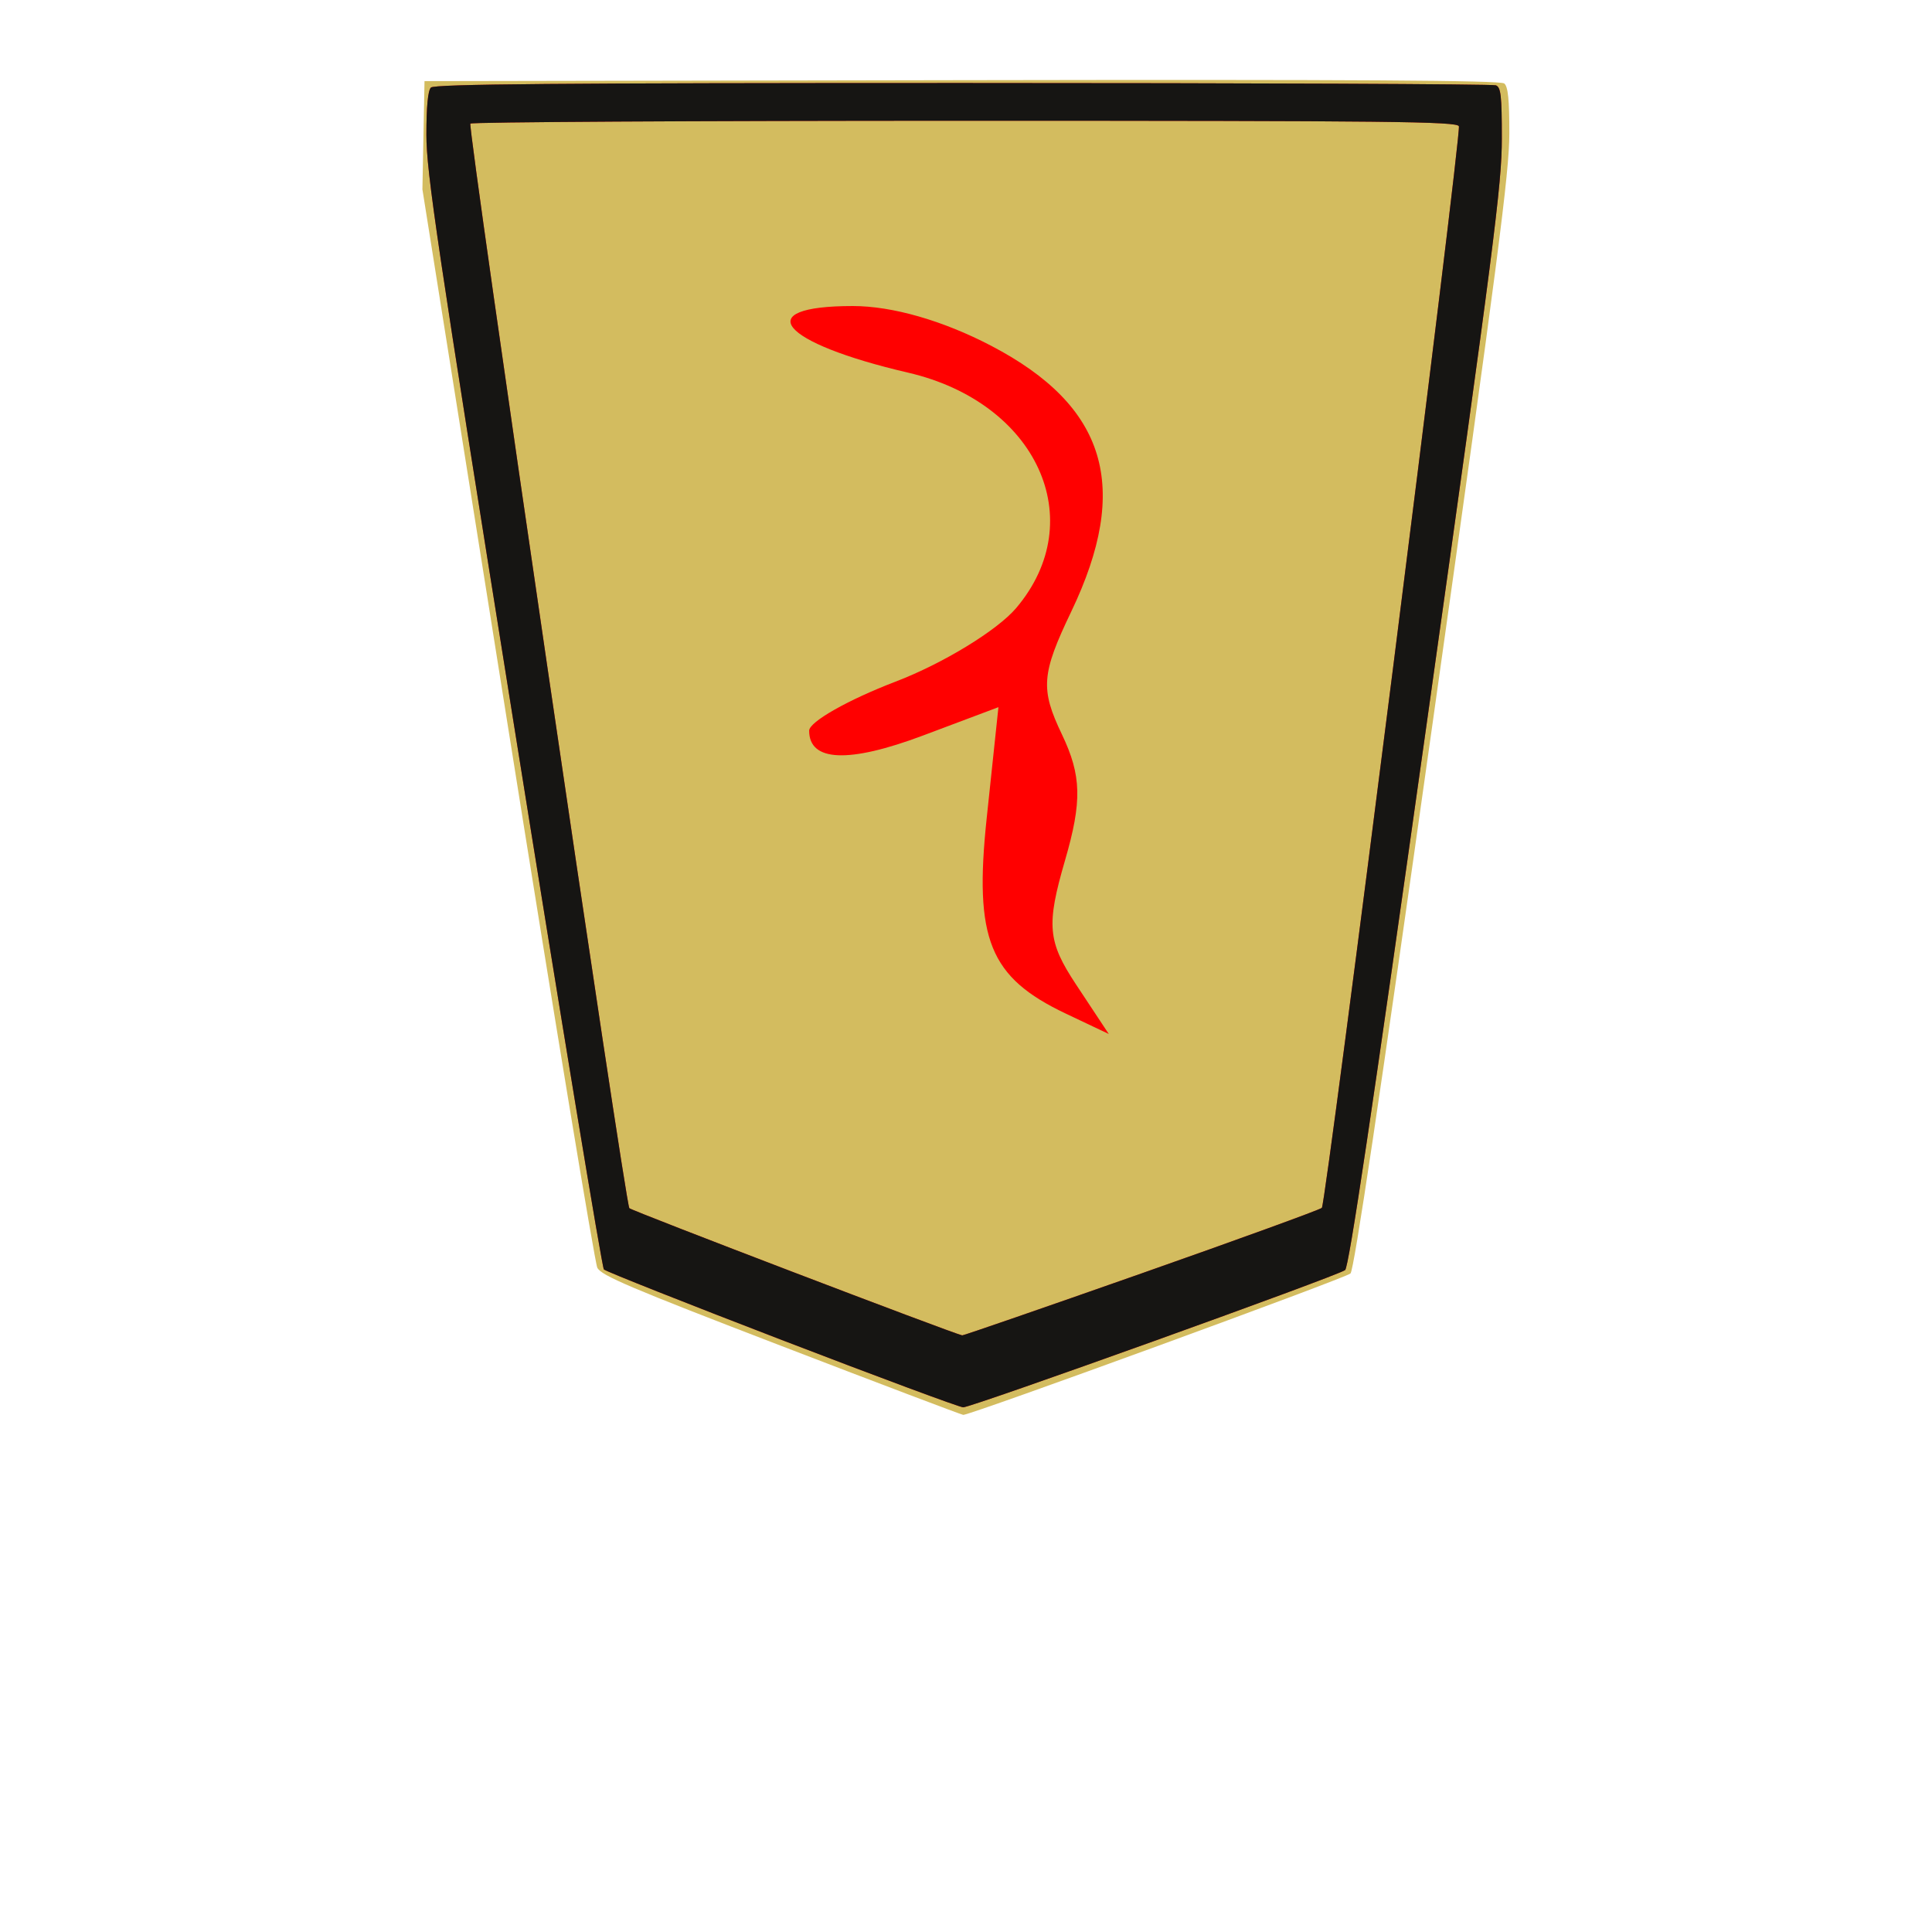
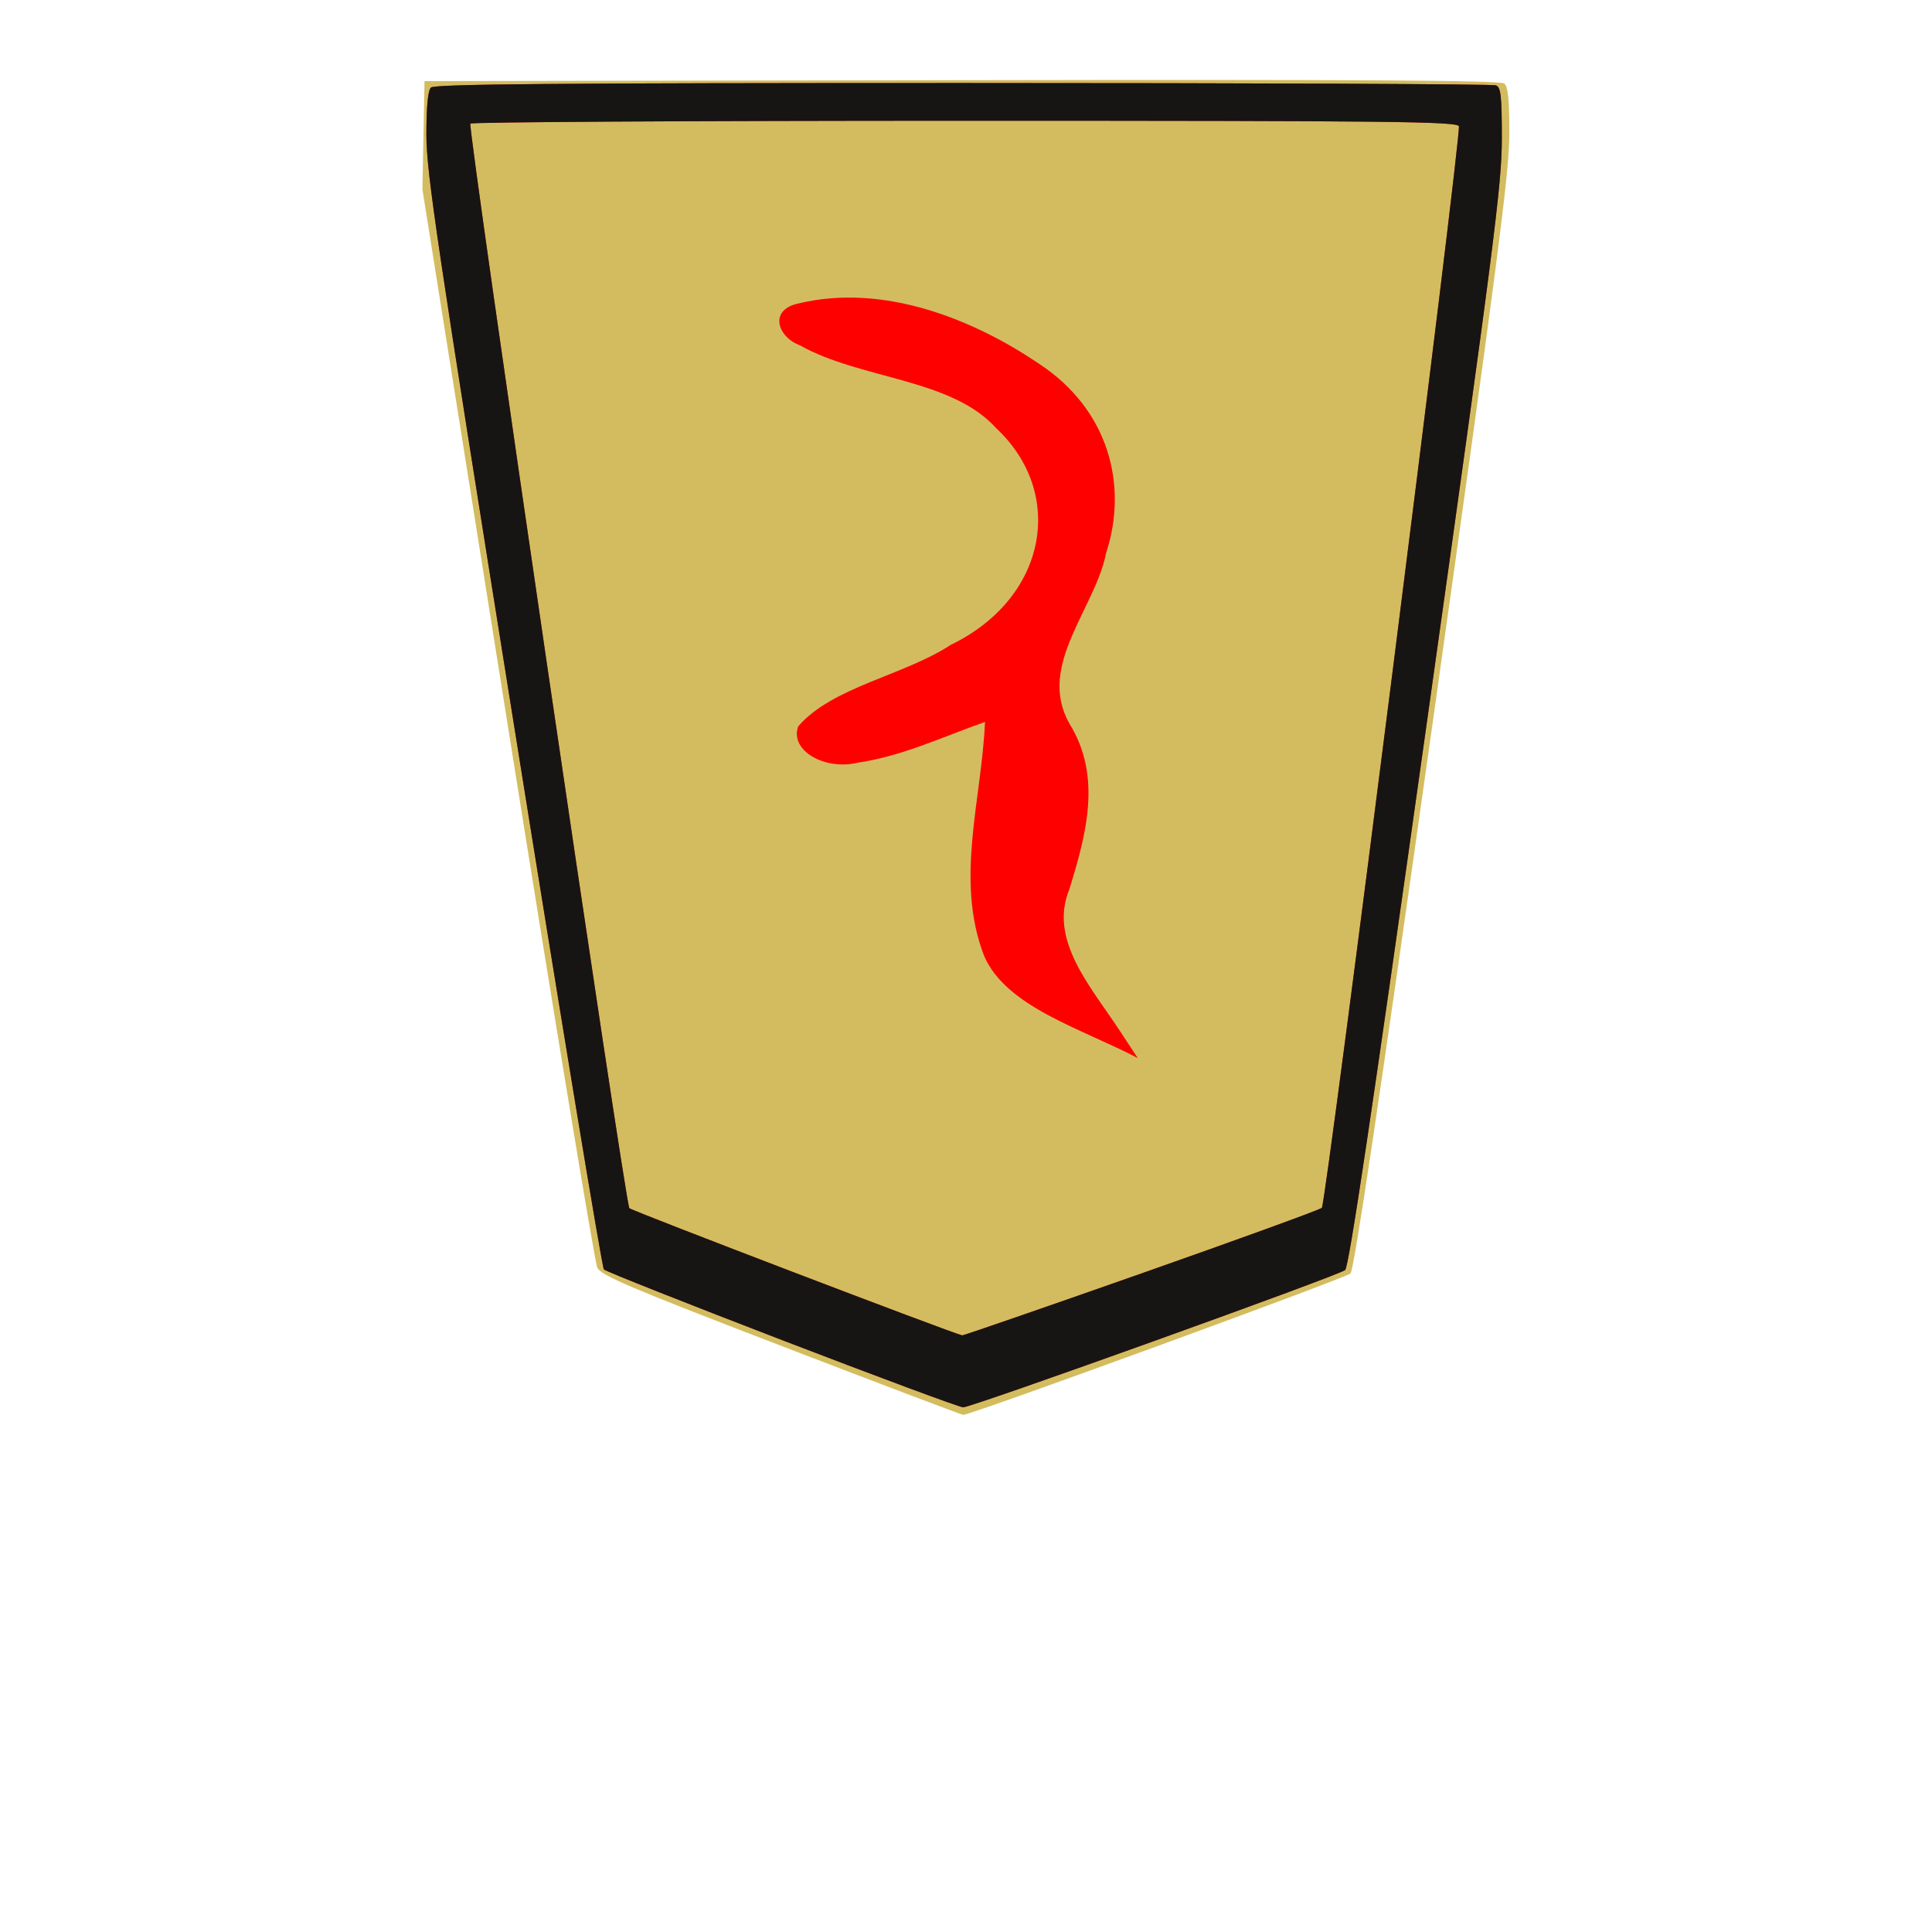
<svg xmlns="http://www.w3.org/2000/svg" id="svg3335" version="1.1" width="512" height="512">
  <defs id="defs3339" />
  <g id="g3355">
    <g id="g4065">
      <path id="path3361" d="M 207.016,356.669 C 167.019,341.299 159.338,338.034 158.295,335.961 157.615,334.607 146.907,269.755 134.501,191.844 L 111.944,50.189 112.222,35.844 112.5,21.5 254.893,21.247 c 104.406,-0.186 142.755,0.047 143.75,0.872 1.007,0.835 1.354,4.255 1.348,13.253 -0.007,10.35 -2.991,33.281 -20.358,156.45 -14.05,99.646 -20.781,144.737 -21.742,145.663 -1.263,1.216 -100.823,37.571 -102.624,37.473 -0.422,-0.023 -22.136,-8.253 -48.252,-18.289 z" style="fill:#d3bc5f" />
      <path id="path3359" d="M 207.216,355.122 C 181.76,345.338 160.53,336.92 160.038,336.416 159.546,335.912 148.762,270.593 136.072,191.261 115.837,64.759 113,45.631 113,35.711 113,28.247 113.408,23.992 114.2,23.2 115.122,22.278 147.782,22 255.118,22 c 76.845,0 140.43,0.273 141.3,0.607 C 397.753,23.119 398,25.327 398,36.724 c 0,12.159 -2.007,27.777 -20.064,156.143 -14.36,102.082 -20.463,142.942 -21.467,143.719 -1.974,1.529 -99.088,36.423 -101.219,36.37 -0.962,-0.024 -22.577,-8.049 -48.033,-17.834 z m 95.246,-17.634 c 25.829,-9.081 47.358,-16.907 47.843,-17.392 1.131,-1.131 37.059,-284.707 36.316,-286.642 C 386.137,32.193 368.775,32 255.59,32 c -71.76,0 -130.683,0.34 -130.94,0.756 -0.756,1.223 41.039,286.333 42.135,287.429 0.744,0.744 85.436,33.103 88.215,33.705 0.275,0.06 21.633,-7.322 47.462,-16.402 z" style="fill:#f01713" />
      <g transform="matrix(-1.562636,0,0,-1.126704,1248.961,529.8246)" id="g4026">
-         <path style="fill:#ff0000" d="m 631.175,388.917 c -19.586,-14.188 -23.714,-33.193 -13.583,-62.527 5.064,-14.662 5.259,-18.212 1.582,-28.882 -3.336,-9.684 -3.442,-15.738 -0.519,-29.676 3.186,-15.19 2.937,-19.053 -1.879,-29.152 l -5.552,-11.642 7.285,4.793 c 12.961,8.527 15.59,17.533 13.421,45.975 l -1.991,26.104 12.783,-6.663 c 12.624,-6.58 19.318,-6.186 19.318,1.136 0,2.068 -6.59,7.255 -14.645,11.528 -8.055,4.273 -17.268,12.071 -20.475,17.33 -12.632,20.714 -3.491,48.316 18.329,55.348 21.789,7.022 26.969,15.673 9.384,15.673 -6.702,0 -15.27,-3.413 -23.46,-9.346 z" id="path4024" />
+         <path style="fill:#ff0000" d="m 609.406,227.906 c 4.918,10.346 12.022,21.281 8.521,33.111 -2.846,12.785 -5.617,26.567 -0.021,39.045 5.562,13.704 -4.363,26.915 -6.25,40.219 -3.668,15.573 -0.595,33.58 11.531,44.531 10.611,9.931 26.03,19.093 40.938,13.969 4.758,-1.623 3.211,-7.846 -0.5,-9.75 -10.275,-8.039 -25.624,-7.73 -33.281,-19.469 -11.854,-15.343 -8.704,-40.005 7.688,-51 7.944,-7.227 20.107,-9.857 25.875,-19.188 1.457,-5.758 -4.595,-10.317 -9.938,-8.562 -7.821,1.583 -14.622,6.174 -21.75,9.625 0.551,-18.204 5.13,-37.117 0.156,-55 -3.728,-12.098 -16.646,-17.183 -26.062,-24.062 1.031,2.177 2.062,4.354 3.094,6.531 z" id="path4024" />
      </g>
      <path id="path3357" d="M 207.216,355.122 C 181.76,345.338 160.53,336.92 160.038,336.416 159.546,335.912 148.762,270.593 136.072,191.261 115.837,64.759 113,45.631 113,35.711 113,28.247 113.408,23.992 114.2,23.2 115.122,22.278 147.782,22 255.118,22 c 76.845,0 140.43,0.273 141.3,0.607 C 397.753,23.119 398,25.327 398,36.724 c 0,12.159 -2.007,27.777 -20.064,156.143 -14.36,102.082 -20.463,142.942 -21.467,143.719 -1.974,1.529 -99.088,36.423 -101.219,36.37 -0.962,-0.024 -22.577,-8.049 -48.033,-17.834 z m 95.246,-17.634 c 25.829,-9.081 47.358,-16.907 47.843,-17.392 1.131,-1.131 37.059,-284.707 36.316,-286.642 C 386.137,32.193 368.775,32 255.59,32 c -71.76,0 -130.683,0.34 -130.94,0.756 -0.756,1.223 41.039,286.333 42.135,287.429 0.744,0.744 85.436,33.103 88.215,33.705 0.275,0.06 21.633,-7.322 47.462,-16.402 z" style="fill:#161513" />
    </g>
  </g>
</svg>
